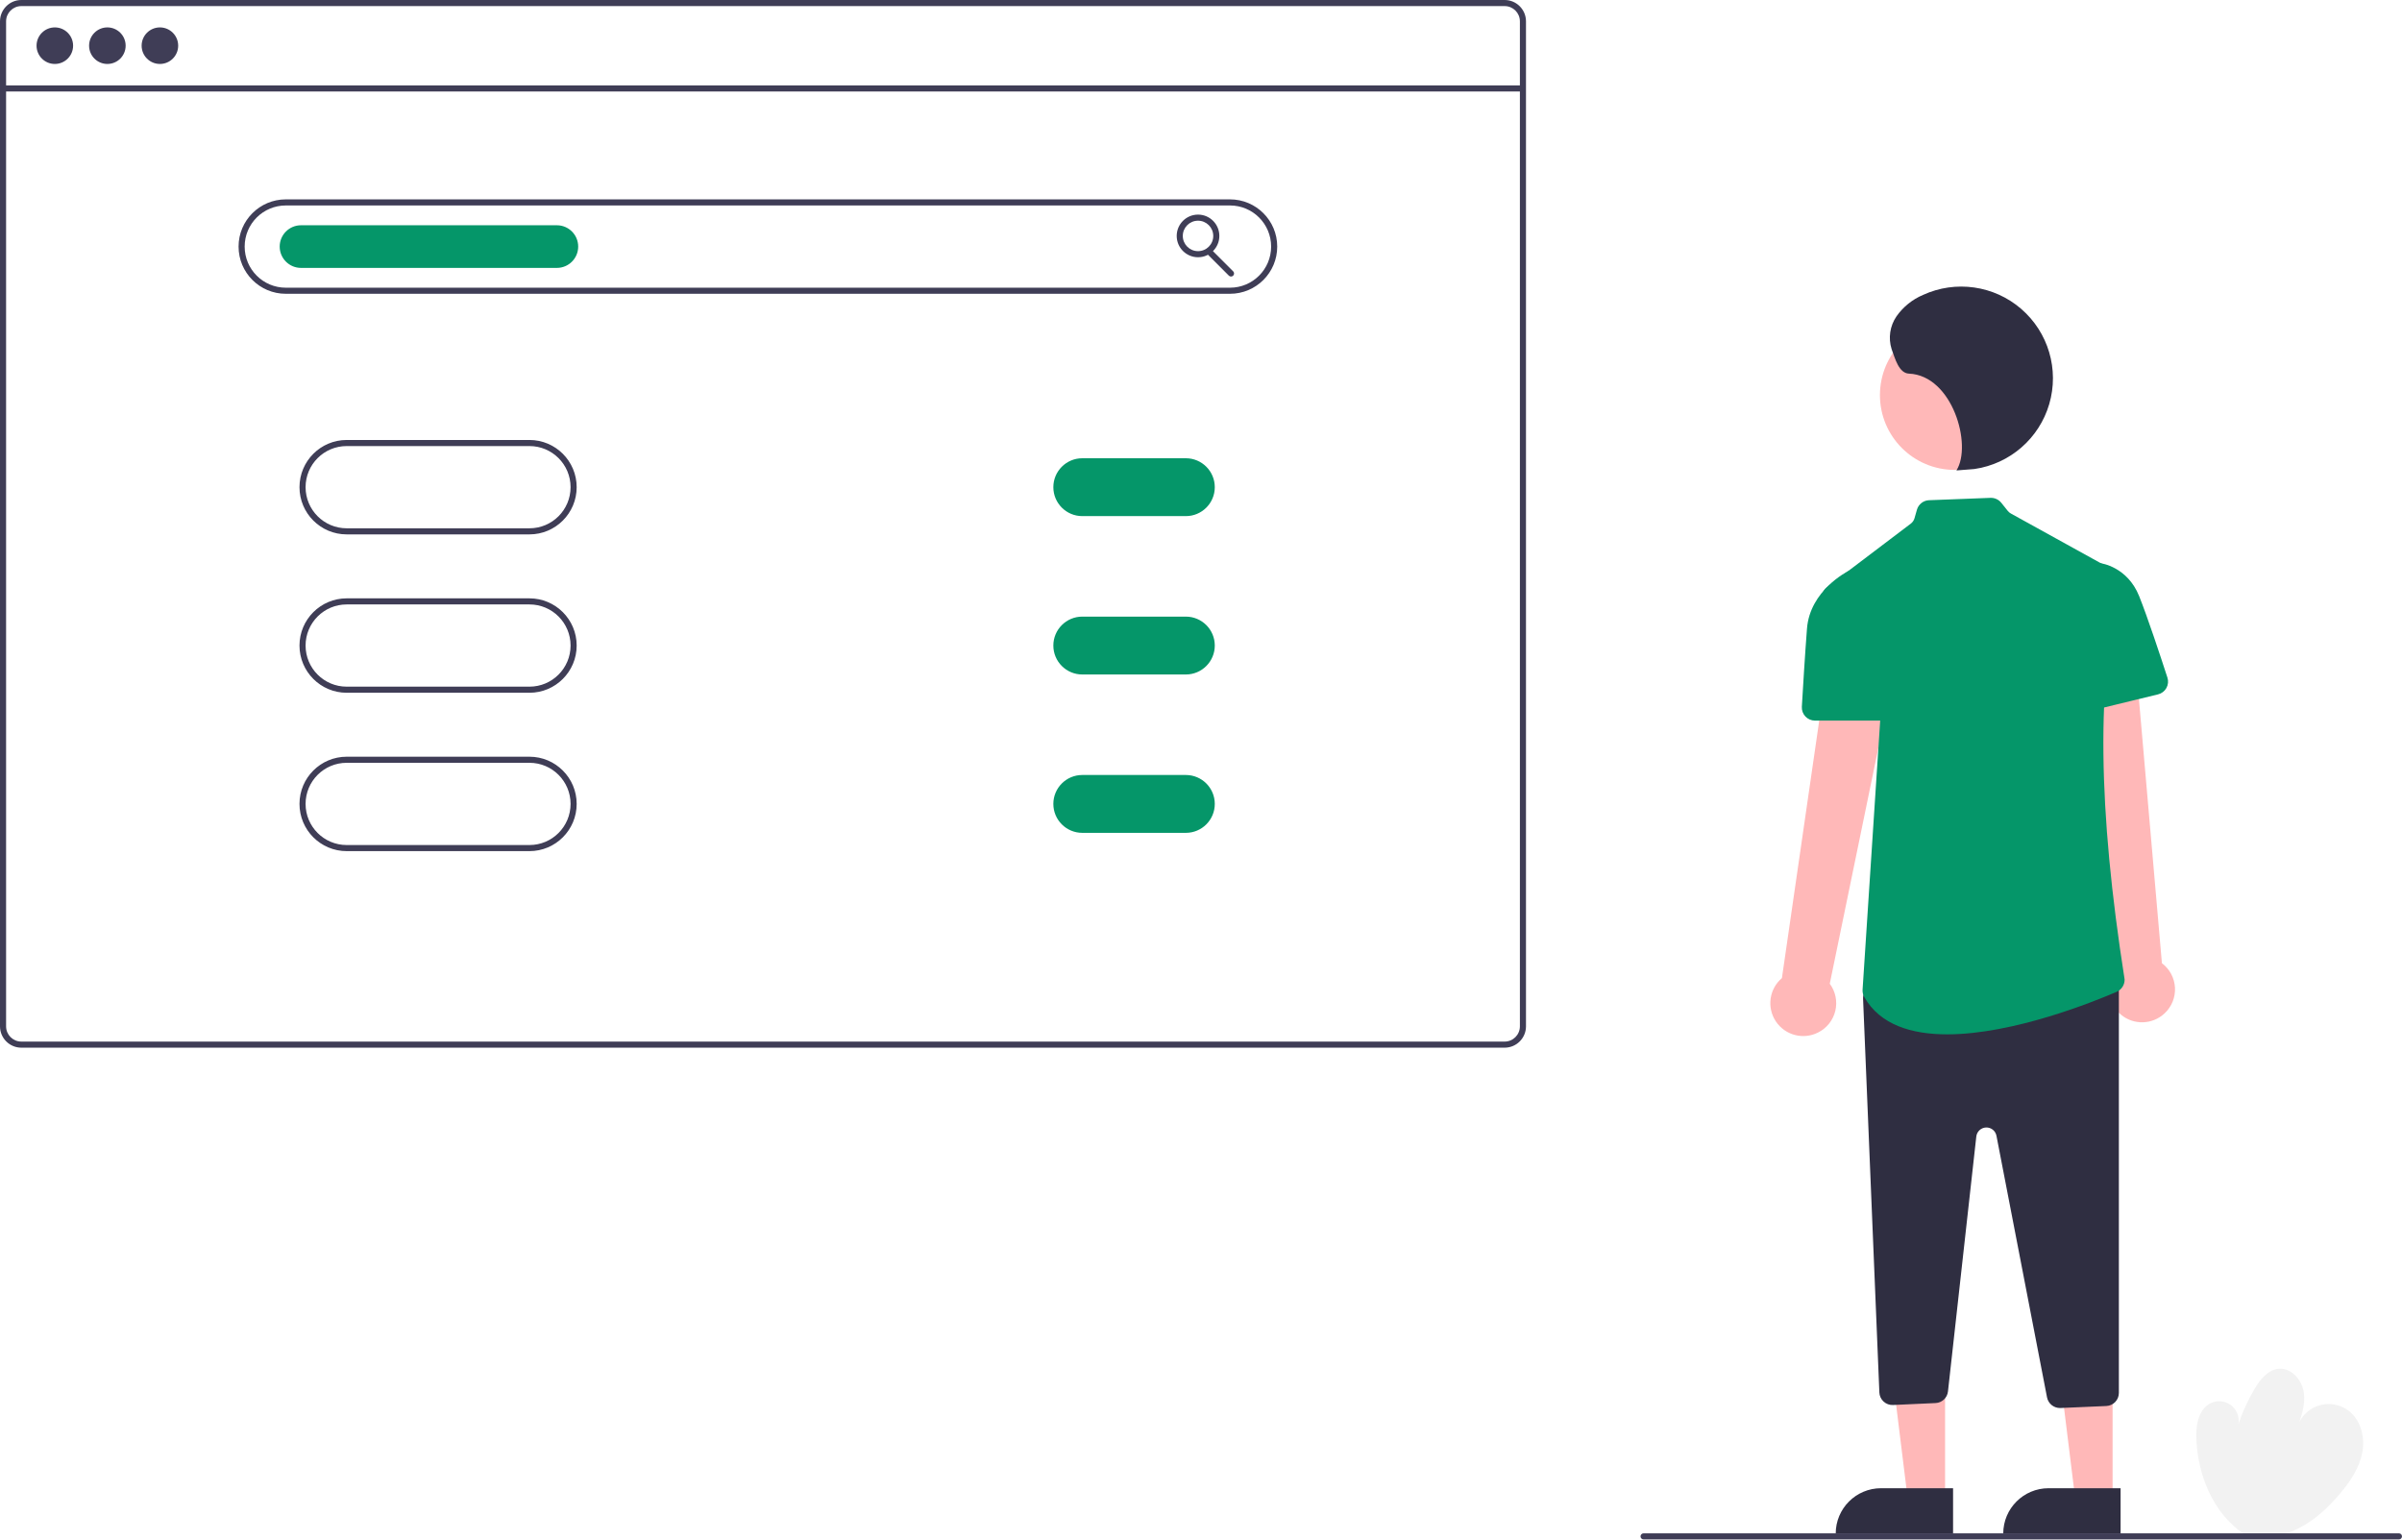
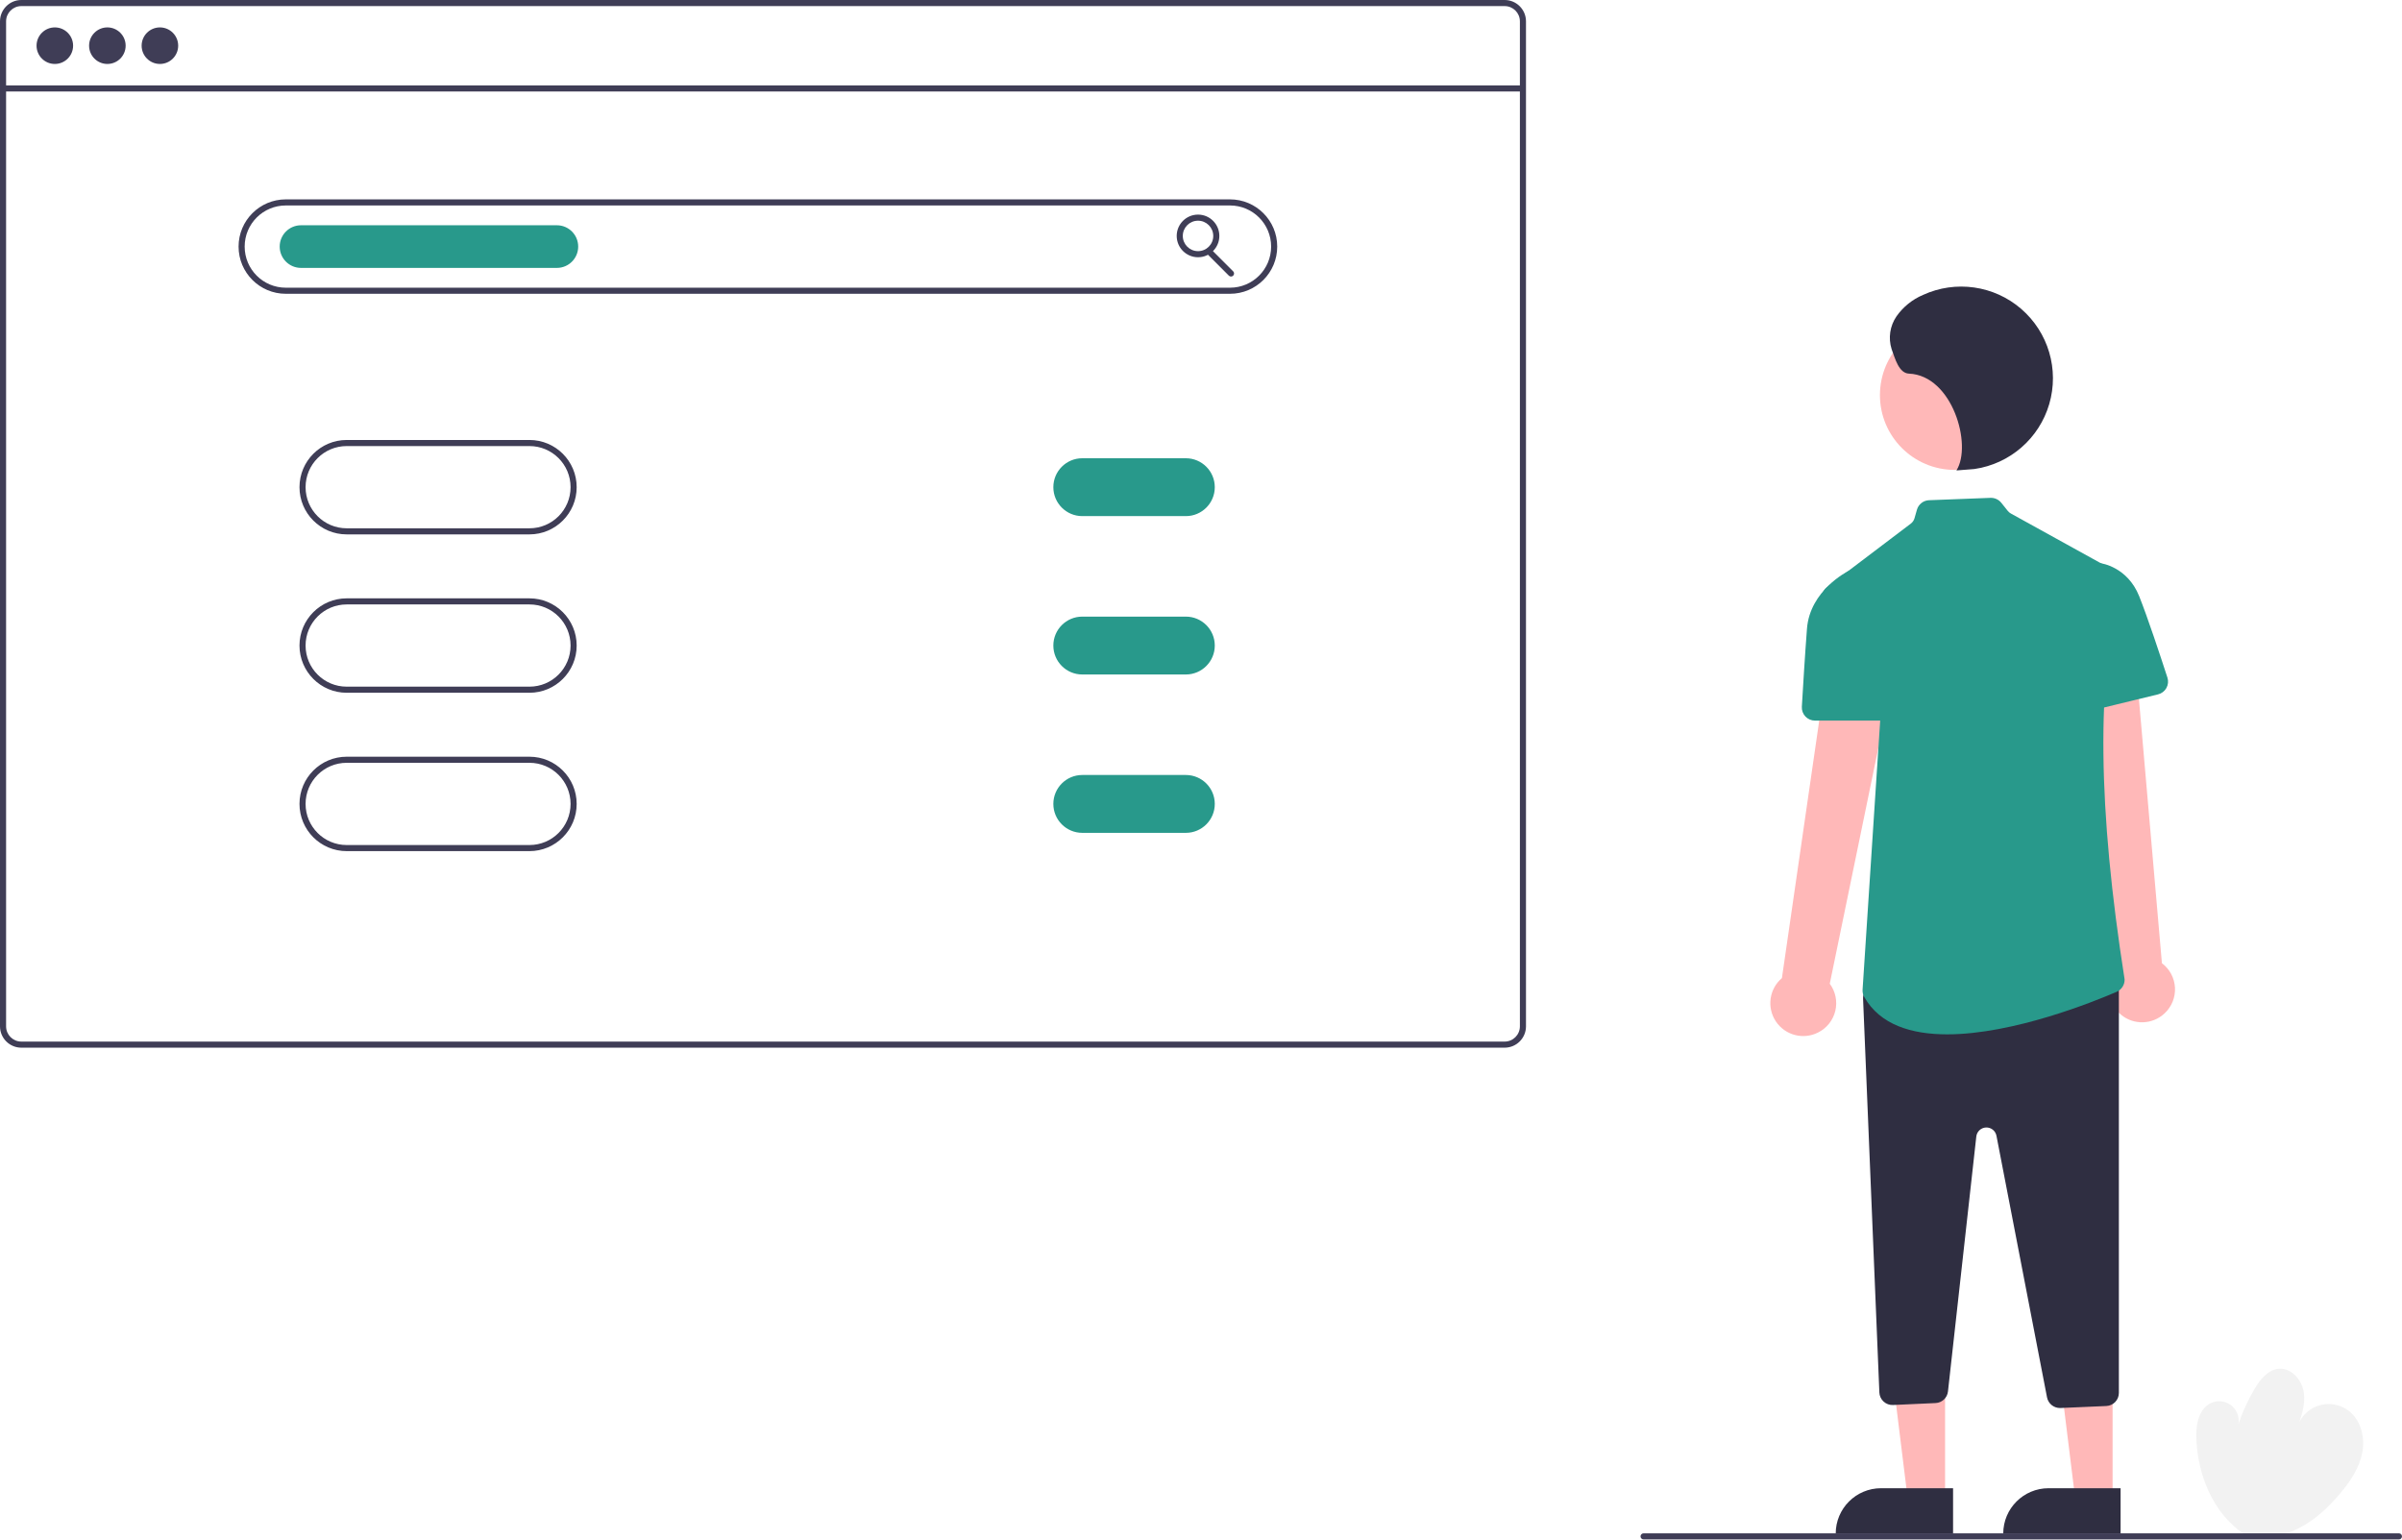
<svg xmlns="http://www.w3.org/2000/svg" id="e3fcecc7-e6c1-4472-ba1a-540914afc660" data-name="Layer 1" width="788.606" height="505.465" viewBox="0 0 788.606 505.465">
  <path d="M942.334,700.889c-10.217-6.835-15.362-19.838-15.565-32.129-.068-4.122.972-8.9,4.664-10.733a6.409,6.409,0,0,1,9.174,6.785A62.045,62.045,0,0,1,945.908,653.296c1.825-3.088,4.388-6.302,7.963-6.596,4.148-.341,7.613,3.688,8.2,7.808s-.911,8.22-2.385,12.112a10.83,10.83,0,0,1,17.159-6.084c4.056,3.131,5.393,8.894,4.372,13.916s-4.017,9.415-7.331,13.323c-3.886,4.583-8.386,8.771-13.773,11.431s-11.758,3.678-17.489,1.874Z" transform="translate(-205.6969 -197.2677)" fill="#f2f2f2" />
  <path d="M802.592,536.291a10.743,10.743,0,0,0,3.842-16.018l25.033-121.54-23.36-.308-17.384,119.998a10.801,10.801,0,0,0,11.87,17.868Z" transform="translate(-205.6969 -197.2677)" fill="#ffb8b8" />
  <path d="M916.376,529.979a10.743,10.743,0,0,0-.897-16.448L904.726,389.907,882.253,396.289l17.641,119.961A10.801,10.801,0,0,0,916.376,529.979Z" transform="translate(-205.6969 -197.2677)" fill="#ffb8b8" />
  <polygon points="638.591 492.157 626.331 492.156 620.499 444.868 638.593 444.869 638.591 492.157" fill="#ffb8b8" />
  <path d="M617.574,488.653h23.644a0,0,0,0,1,0,0v14.887a0,0,0,0,1,0,0H602.687a0,0,0,0,1,0,0v0A14.887,14.887,0,0,1,617.574,488.653Z" fill="#2f2e41" />
  <polygon points="693.591 492.157 681.331 492.156 675.499 444.868 693.593 444.869 693.591 492.157" fill="#ffb8b8" />
  <path d="M672.574,488.653h23.644a0,0,0,0,1,0,0v14.887a0,0,0,0,1,0,0H657.687a0,0,0,0,1,0,0v0A14.887,14.887,0,0,1,672.574,488.653Z" fill="#2f2e41" />
  <circle cx="641.768" cy="129.732" r="24.561" fill="#ffb8b8" />
  <path d="M881.993,659.587a4.334,4.334,0,0,1-4.231-3.49l-16.604-85.907a3.349,3.349,0,0,0-6.618.266l-9.298,83.678a4.285,4.285,0,0,1-4.085,3.825l-13.945.634a4.235,4.235,0,0,1-3.106-1.127,4.278,4.278,0,0,1-1.392-2.996l-5.347-129.259a4.28,4.28,0,0,1,1.508-3.454l3.092-2.638a4.311,4.311,0,0,1,2.795-1.03h72.279a4.311,4.311,0,0,1,4.307,4.307V654.625a4.299,4.299,0,0,1-4.119,4.303l-15.051.655C882.115,659.585,882.054,659.587,881.993,659.587Z" transform="translate(-205.6969 -197.2677)" fill="#2f2e41" />
-   <path d="M844.976,536.895c-11.686.001-21.986-3.113-27.186-12.194a4.387,4.387,0,0,1-.586-2.472l6.534-99.877a3.349,3.349,0,0,0-.679-2.25l-18.334-24.038a4.305,4.305,0,0,1,.824-6.043l27.502-20.835a3.366,3.366,0,0,0,1.198-1.75l.801-2.804a4.298,4.298,0,0,1,3.975-3.121l20.181-.777a4.348,4.348,0,0,1,3.529,1.614l2.148,2.684a3.341,3.341,0,0,0,.996.84l33.75,18.65a4.315,4.315,0,0,1,2.223,3.723l.001.06-.014.057c-7.867,32.803-7.425,74.264,1.392,130.485a4.305,4.305,0,0,1-2.581,4.064C893.344,526.076,866.756,536.895,844.976,536.895Z" transform="translate(-205.6969 -197.2677)" fill="#059669" />
-   <path d="M824.424,433.872H801.566a4.301,4.301,0,0,1-4.3-4.55c.34-5.823,1.011-16.898,1.683-25.632.967-12.568,13.282-18.754,13.406-18.816l.241-.118,8.314,5.278,7.737,38.688a4.307,4.307,0,0,1-4.223,5.15Z" transform="translate(-205.6969 -197.2677)" fill="#059669" />
-   <path d="M887.06,431.738a4.312,4.312,0,0,1-4.26-4.776l4.218-38.81,8.15-5.969.186.021c.087.01,8.769,1.094,12.659,10.818,2.77,6.924,7,19.721,9.275,26.734a4.302,4.302,0,0,1-3.081,5.507l-26.108,6.35A4.356,4.356,0,0,1,887.06,431.738Z" transform="translate(-205.6969 -197.2677)" fill="#059669" />
+   <path d="M844.976,536.895c-11.686.001-21.986-3.113-27.186-12.194a4.387,4.387,0,0,1-.586-2.472l6.534-99.877a3.349,3.349,0,0,0-.679-2.25l-18.334-24.038a4.305,4.305,0,0,1,.824-6.043l27.502-20.835a3.366,3.366,0,0,0,1.198-1.75l.801-2.804a4.298,4.298,0,0,1,3.975-3.121l20.181-.777a4.348,4.348,0,0,1,3.529,1.614l2.148,2.684a3.341,3.341,0,0,0,.996.84l33.75,18.65a4.315,4.315,0,0,1,2.223,3.723l.001.06-.014.057c-7.867,32.803-7.425,74.264,1.392,130.485a4.305,4.305,0,0,1-2.581,4.064C893.344,526.076,866.756,536.895,844.976,536.895Z" transform="translate(-205.6969 -197.2677)" fill="#28998B" />
+   <path d="M824.424,433.872H801.566a4.301,4.301,0,0,1-4.3-4.55c.34-5.823,1.011-16.898,1.683-25.632.967-12.568,13.282-18.754,13.406-18.816l.241-.118,8.314,5.278,7.737,38.688a4.307,4.307,0,0,1-4.223,5.15Z" transform="translate(-205.6969 -197.2677)" fill="#28998B" />
+   <path d="M887.06,431.738a4.312,4.312,0,0,1-4.26-4.776l4.218-38.81,8.15-5.969.186.021c.087.01,8.769,1.094,12.659,10.818,2.77,6.924,7,19.721,9.275,26.734a4.302,4.302,0,0,1-3.081,5.507l-26.108,6.35A4.356,4.356,0,0,1,887.06,431.738Z" transform="translate(-205.6969 -197.2677)" fill="#28998B" />
  <path d="M848.024,351.732c5.253-8.311-1.305-31.189-15.596-31.786-3.299-.138-4.566-4.939-5.688-8.044a12.389,12.389,0,0,1,1.61-10.779,20.337,20.337,0,0,1,8.676-7.008,30.107,30.107,0,1,1,16.861,57.157Z" transform="translate(-205.6969 -197.2677)" fill="#2f2e41" />
  <path d="M699.697,197.268h-487a7.008,7.008,0,0,0-7,7v330a7.008,7.008,0,0,0,7,7h487a7.008,7.008,0,0,0,7-7v-330A7.008,7.008,0,0,0,699.697,197.268Zm5,337a5.002,5.002,0,0,1-5,5h-487a5.002,5.002,0,0,1-5-5v-330a5.002,5.002,0,0,1,5-5h487a5.002,5.002,0,0,1,5,5Z" transform="translate(-205.6969 -197.2677)" fill="#3f3d56" />
  <rect x="1" y="28.04" width="499" height="2" fill="#3f3d56" />
  <circle cx="18" cy="15" r="6" fill="#3f3d56" />
  <circle cx="35.25" cy="15" r="6" fill="#3f3d56" />
  <circle cx="52.5" cy="15" r="6" fill="#3f3d56" />
  <path d="M609.524,293.732h-310a15.5,15.5,0,0,1,0-31h310a15.5,15.5,0,0,1,0,31Zm-310-29a13.5,13.5,0,0,0,0,27h310a13.5,13.5,0,0,0,0-27Z" transform="translate(-205.6969 -197.2677)" fill="#3f3d56" />
  <path d="M379.524,372.732h-60a15.5,15.5,0,0,1,0-31h60a15.5,15.5,0,0,1,0,31Zm-60-29a13.5,13.5,0,0,0,0,27h60a13.5,13.5,0,0,0,0-27Z" transform="translate(-205.6969 -197.2677)" fill="#3f3d56" />
  <path d="M379.524,424.732h-60a15.5,15.5,0,0,1,0-31h60a15.5,15.5,0,0,1,0,31Zm-60-29a13.5,13.5,0,0,0,0,27h60a13.5,13.5,0,0,0,0-27Z" transform="translate(-205.6969 -197.2677)" fill="#3f3d56" />
  <path d="M379.524,476.732h-60a15.5,15.5,0,0,1,0-31h60a15.5,15.5,0,0,1,0,31Zm-60-29a13.5,13.5,0,0,0,0,27h60a13.5,13.5,0,0,0,0-27Z" transform="translate(-205.6969 -197.2677)" fill="#3f3d56" />
-   <path d="M388.524,285.232h-84a7,7,0,0,1,0-14h84a7,7,0,0,1,0,14Z" transform="translate(-205.6969 -197.2677)" fill="#059669" />
+   <path d="M388.524,285.232h-84a7,7,0,0,1,0-14h84a7,7,0,0,1,0,14Z" transform="translate(-205.6969 -197.2677)" fill="#28998B" />
  <path d="M599.024,281.732a7,7,0,1,1,7-7A7.008,7.008,0,0,1,599.024,281.732Zm0-12a5,5,0,1,0,5,5A5.006,5.006,0,0,0,599.024,269.732Z" transform="translate(-205.6969 -197.2677)" fill="#3f3d56" />
  <path d="M609.852,288.065a.997.997,0,0,1-.707-.293l-7.026-7.026a1.0 1,0,1,1,1.414-1.414l7.026,7.026a1,1,0,0,1-.707,1.707Z" transform="translate(-205.6969 -197.2677)" fill="#3f3d56" />
-   <path d="M595.024,366.732h-34a9.5,9.5,0,0,1,0-19h34a9.5,9.5,0,0,1,0,19Z" transform="translate(-205.6969 -197.2677)" fill="#059669" />
-   <path d="M595.024,418.732h-34a9.5,9.5,0,0,1,0-19h34a9.5,9.5,0,0,1,0,19Z" transform="translate(-205.6969 -197.2677)" fill="#059669" />
-   <path d="M595.024,470.732h-34a9.5,9.5,0,0,1,0-19h34a9.5,9.5,0,0,1,0,19Z" transform="translate(-205.6969 -197.2677)" fill="#059669" />
+   <path d="M595.024,366.732h-34a9.5,9.5,0,0,1,0-19h34a9.5,9.5,0,0,1,0,19Z" transform="translate(-205.6969 -197.2677)" fill="#28998B" />
+   <path d="M595.024,418.732h-34a9.5,9.5,0,0,1,0-19h34a9.5,9.5,0,0,1,0,19Z" transform="translate(-205.6969 -197.2677)" fill="#28998B" />
+   <path d="M595.024,470.732h-34a9.5,9.5,0,0,1,0-19h34a9.5,9.5,0,0,1,0,19Z" transform="translate(-205.6969 -197.2677)" fill="#28998B" />
  <path d="M993.303,702.732h-248a1,1,0,0,1,0-2h248a1,1,0,0,1,0,2Z" transform="translate(-205.6969 -197.2677)" fill="#3f3d56" />
</svg>
